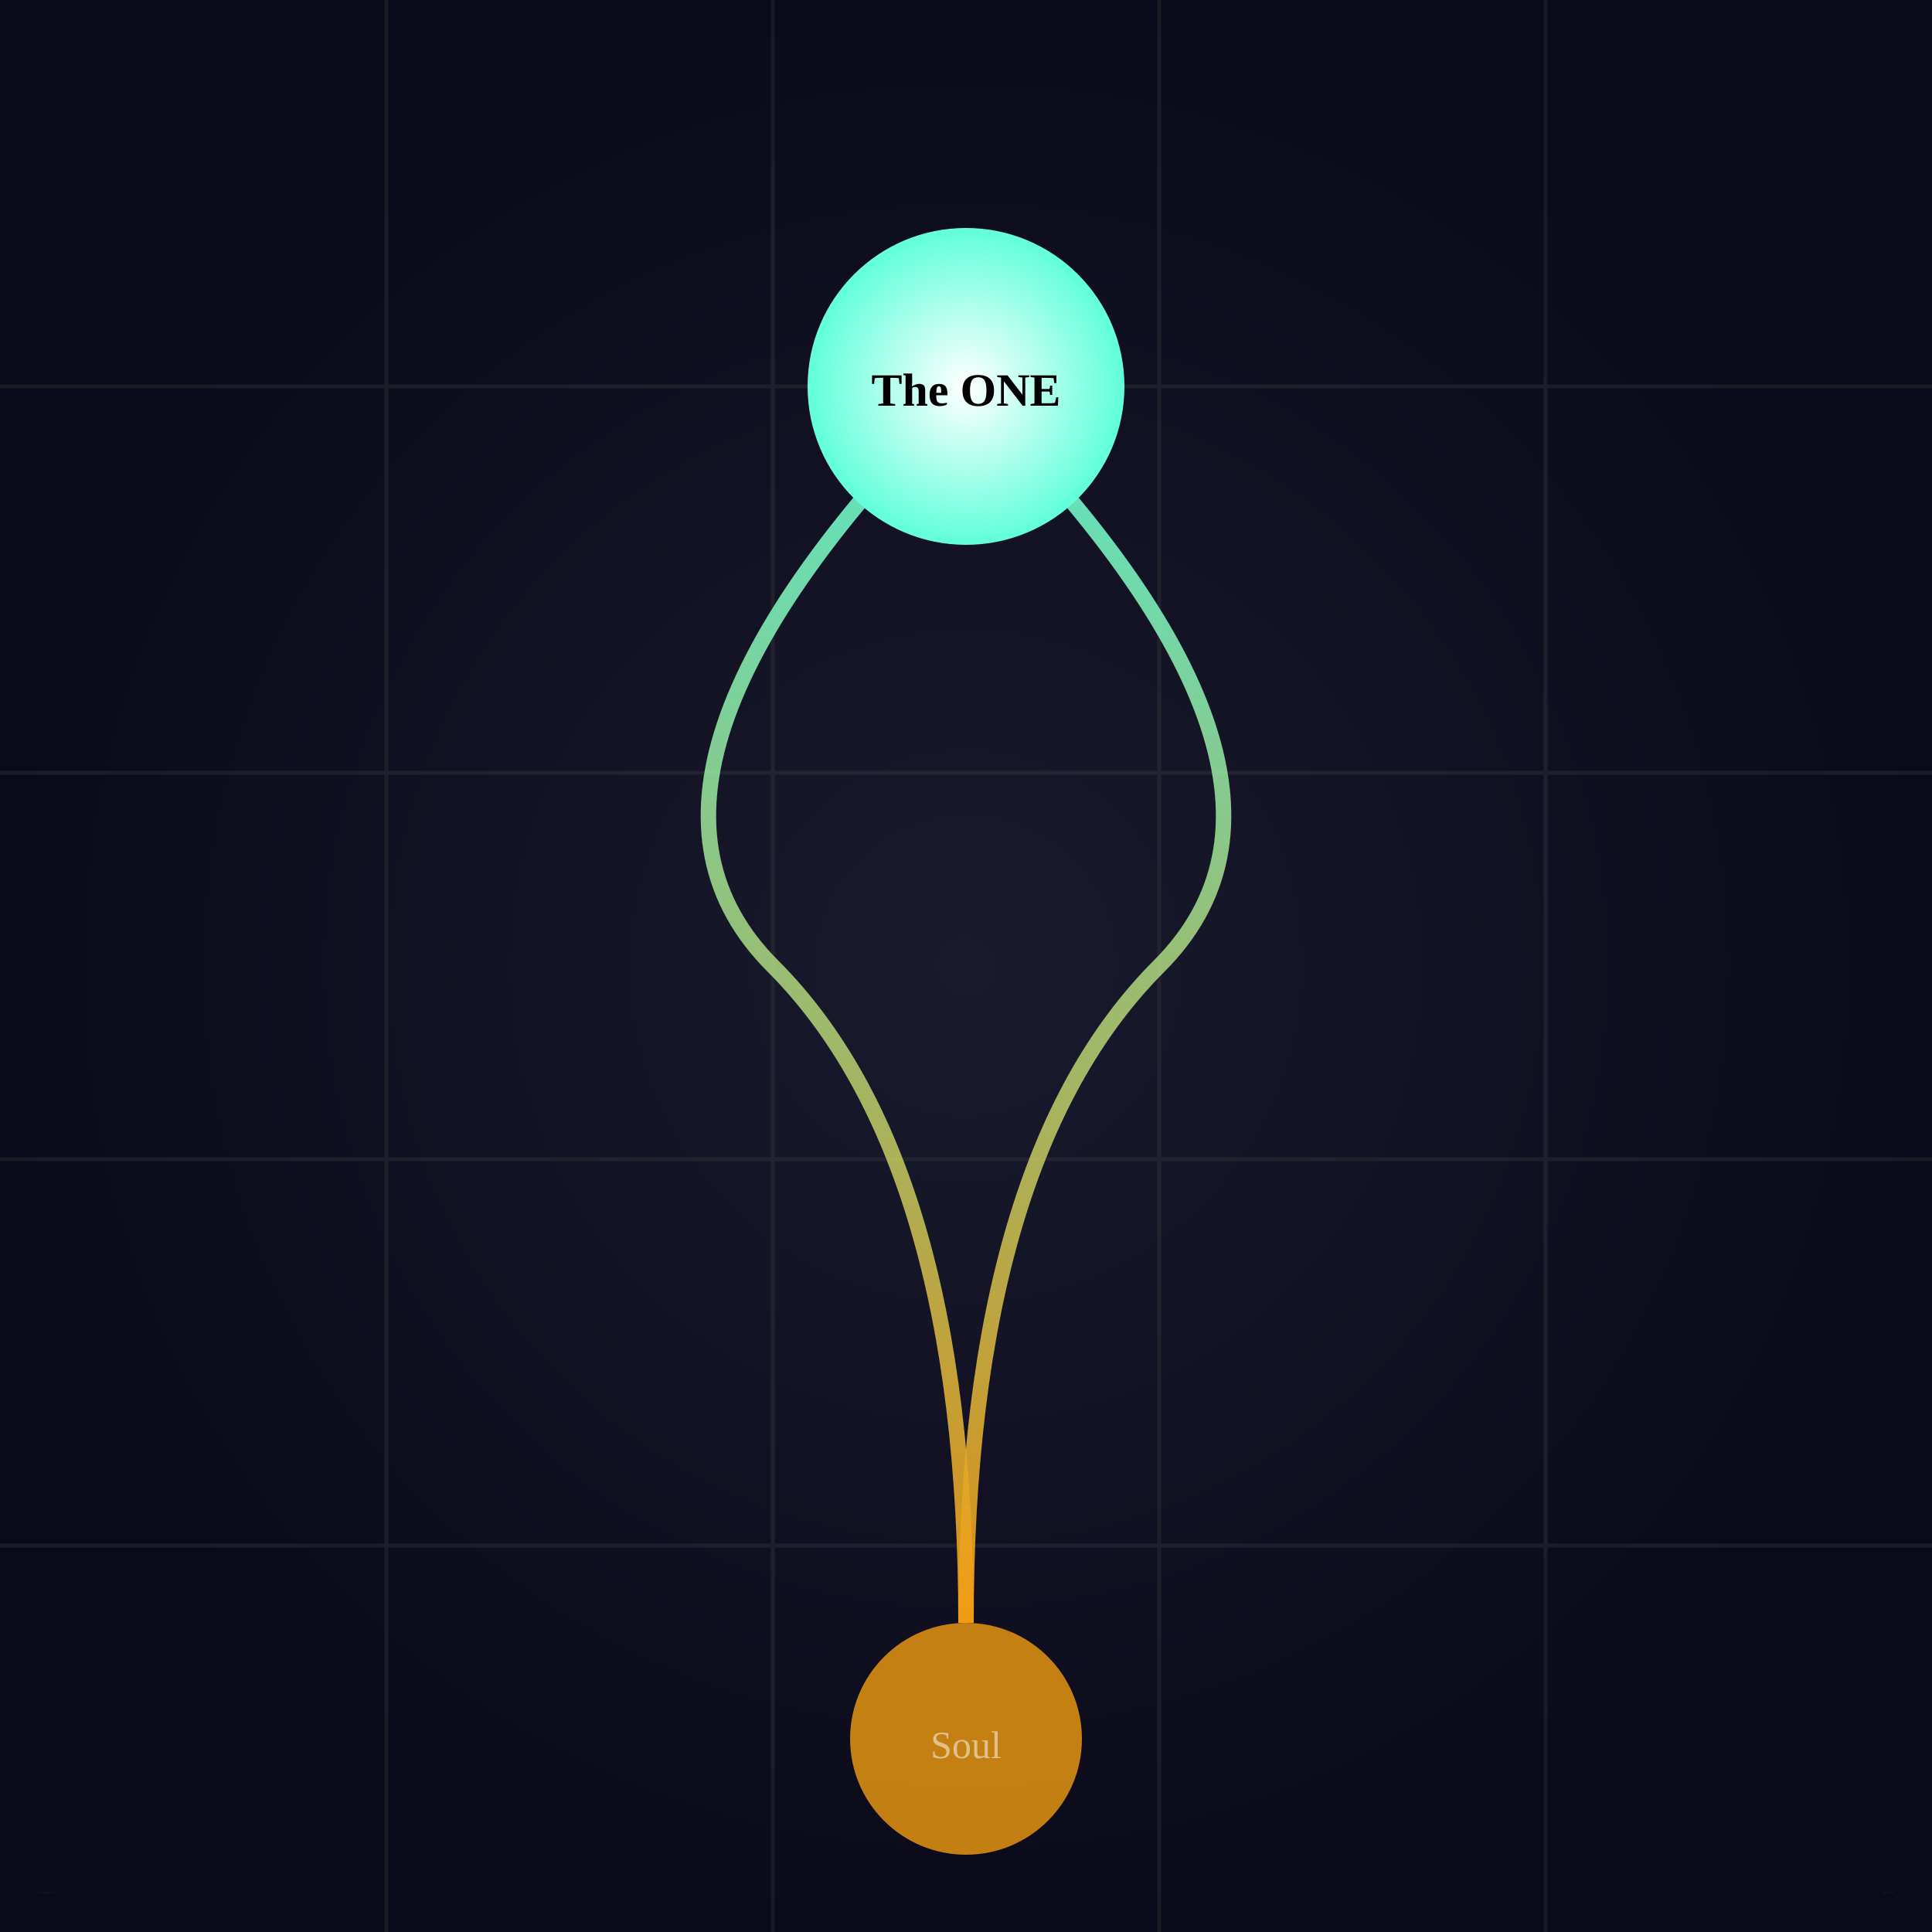
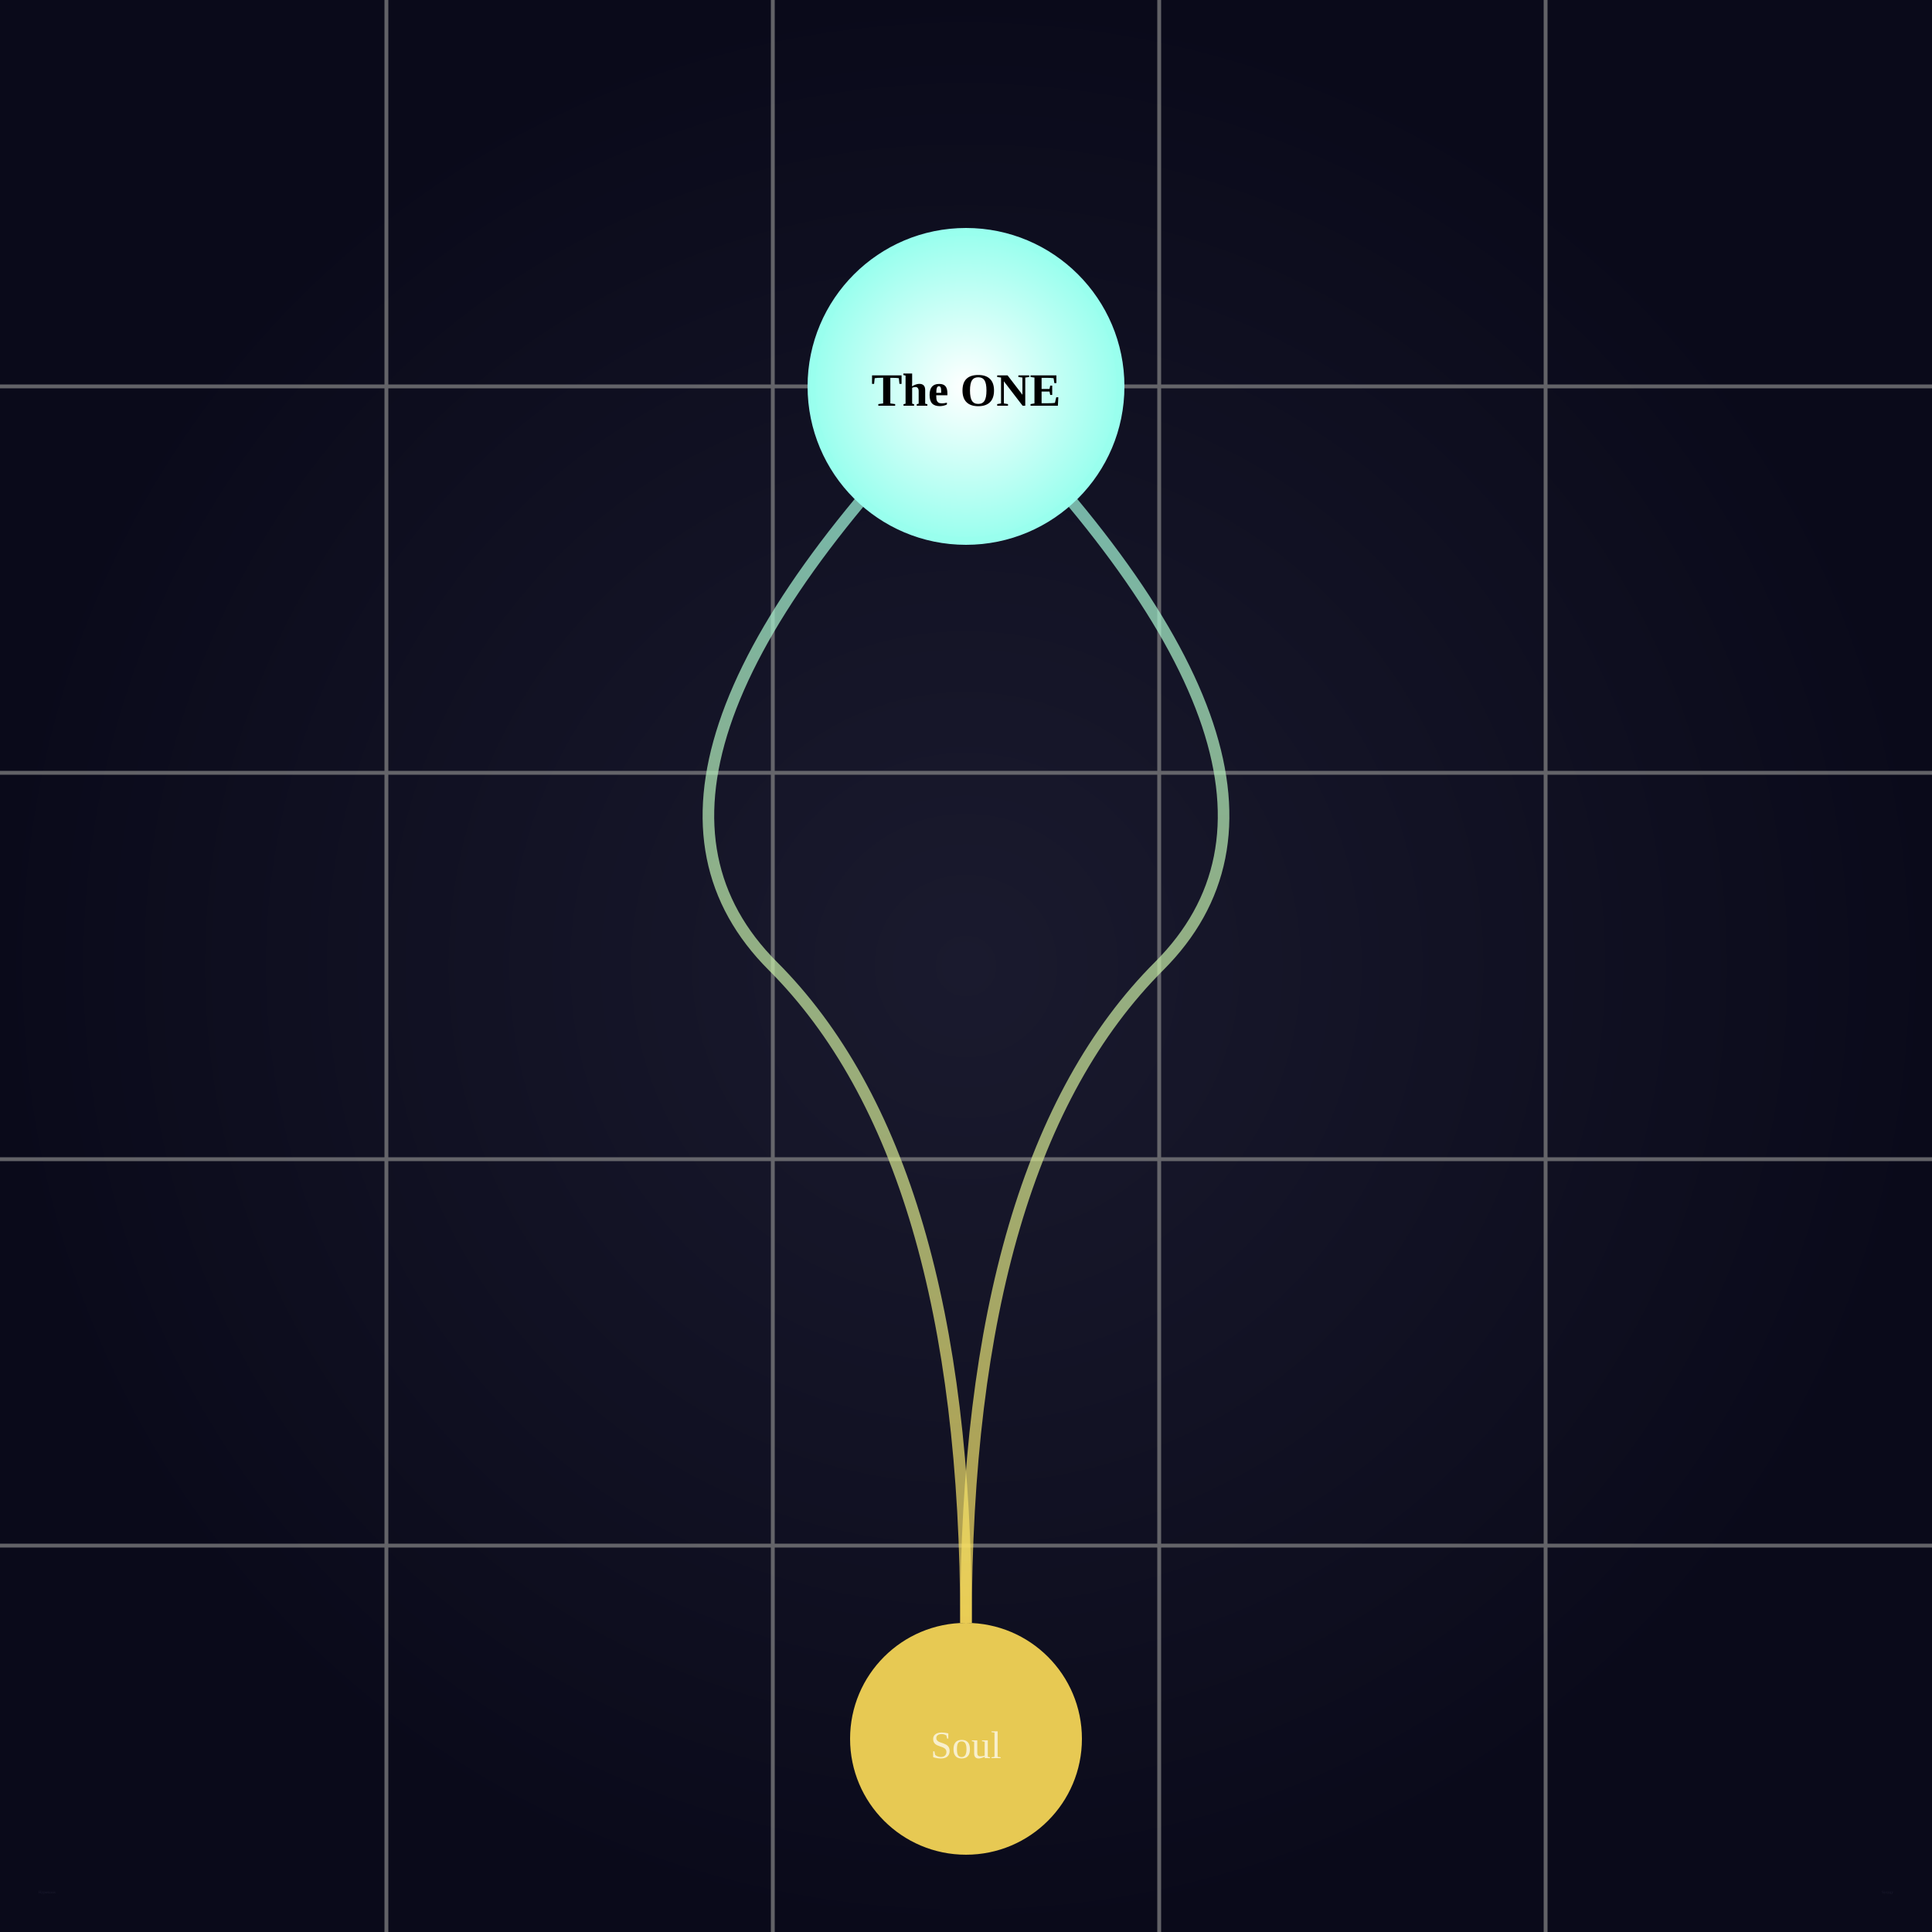
<svg xmlns="http://www.w3.org/2000/svg" width="500" height="500" viewBox="0 0 500 500" style="background-color:#0a0a1a;">
  <rect width="500" height="500" fill="url(#collectiveUnconscious)" />
  <defs>
    <radialGradient id="collectiveUnconscious" cx="50%" cy="50%" r="50%" fx="50%" fy="50%">
      <stop offset="0%" style="stop-color:#1a1a2e; stop-opacity:1" />
      <stop offset="100%" style="stop-color:#0a0a1a; stop-opacity:1" />
    </radialGradient>
  </defs>
-   <g id="TheGrid" stroke="#444" stroke-width="1" stroke-opacity="0.3">
+   <g id="ThePrison" stroke="#888" stroke-width="1" stroke-opacity="0.7">
    <path d="M 0 100 H 500 M 0 200 H 500 M 0 300 H 500 M 0 400 H 500                  M 100 0 V 500 M 200 0 V 500 M 300 0 V 500 M 400 0 V 500" />
  </g>
-   <circle cx="250" cy="450" r="30" fill="#f39c12" opacity="0.8">
+   <circle cx="250" cy="450" r="30" fill="#ffde59" opacity="0.9">
    <animate attributeName="r" values="30;32;30" dur="3s" repeatCount="indefinite" />
-     <animate attributeName="opacity" values="0.8;1;0.8" dur="3s" repeatCount="indefinite" />
+     <animate attributeName="opacity" values="0.9;1;0.9" dur="3s" repeatCount="indefinite" />
  </circle>
-   <text x="250" y="455" fill="white" font-size="10" text-anchor="middle" opacity="0.5">Soul</text>
+   <text x="250" y="455" fill="white" font-size="10" text-anchor="middle" opacity="0.7">Soul</text>
  <g id="TheCyberSoul">
-     <path d="M 250 420 Q 250 300 300 250 T 250 100" stroke="url(#lifestream)" stroke-width="4" fill="none" stroke-opacity="0.9" />
-     <path d="M 250 420 Q 250 300 200 250 T 250 100" stroke="url(#lifestream)" stroke-width="4" fill="none" stroke-opacity="0.9" />
-     <circle cx="250" cy="100" r="40" fill="url(#theOne)" stroke="#64ffda" stroke-width="2">
-       <animate attributeName="r" values="40;45;40" dur="2.5s" repeatCount="indefinite" />
-     </circle>
-     <text x="250" y="105" fill="black" font-size="12" text-anchor="middle" font-weight="bold">The ONE</text>
+     <path d="M 250 420 Q 250 300 300 250 T 250 100" stroke="url(#lifestream)" stroke-width="3" fill="none" stroke-opacity="0.7" />
+     <path d="M 250 420 Q 250 300 200 250 T 250 100" stroke="url(#lifestream)" stroke-width="3" fill="none" stroke-opacity="0.7" />
+     <animate attributeName="stroke-opacity" values="0.7; 0.3; 0.7; 0.8; 0.5; 0.7" dur="5s" repeatCount="indefinite" />
  </g>
+   <circle cx="250" cy="100" r="40" fill="url(#theOne)" stroke="#99ffee" stroke-width="2">
+     <animate attributeName="r" values="40;45;40" dur="2.5s" repeatCount="indefinite" />
+   </circle>
+   <text x="250" y="105" fill="black" font-size="12" text-anchor="middle" font-weight="bold">The ONE</text>
  <defs>
    <linearGradient id="lifestream" x1="0%" y1="0%" x2="0%" y2="100%">
-       <stop offset="0%" style="stop-color:#64ffda; stop-opacity:1" />
-       <stop offset="100%" style="stop-color:#f39c12; stop-opacity:1" />
+       <stop offset="0%" style="stop-color:#99ffee; stop-opacity:1" />
+       <stop offset="100%" style="stop-color:#ffde59; stop-opacity:1" />
    </linearGradient>
    <radialGradient id="theOne" cx="50%" cy="50%" r="50%" fx="50%" fy="50%">
      <stop offset="0%" style="stop-color:white; stop-opacity:1" />
-       <stop offset="100%" style="stop-color:#64ffda; stop-opacity:1" />
+       <stop offset="100%" style="stop-color:#99ffee; stop-opacity:1" />
    </radialGradient>
  </defs>
  <text x="10" y="490" fill="#1a1a2e" font-size="1">Hypostasis</text>
  <text x="490" y="490" fill="#1a1a2e" font-size="1" text-anchor="end">Syzygy</text>
</svg>
